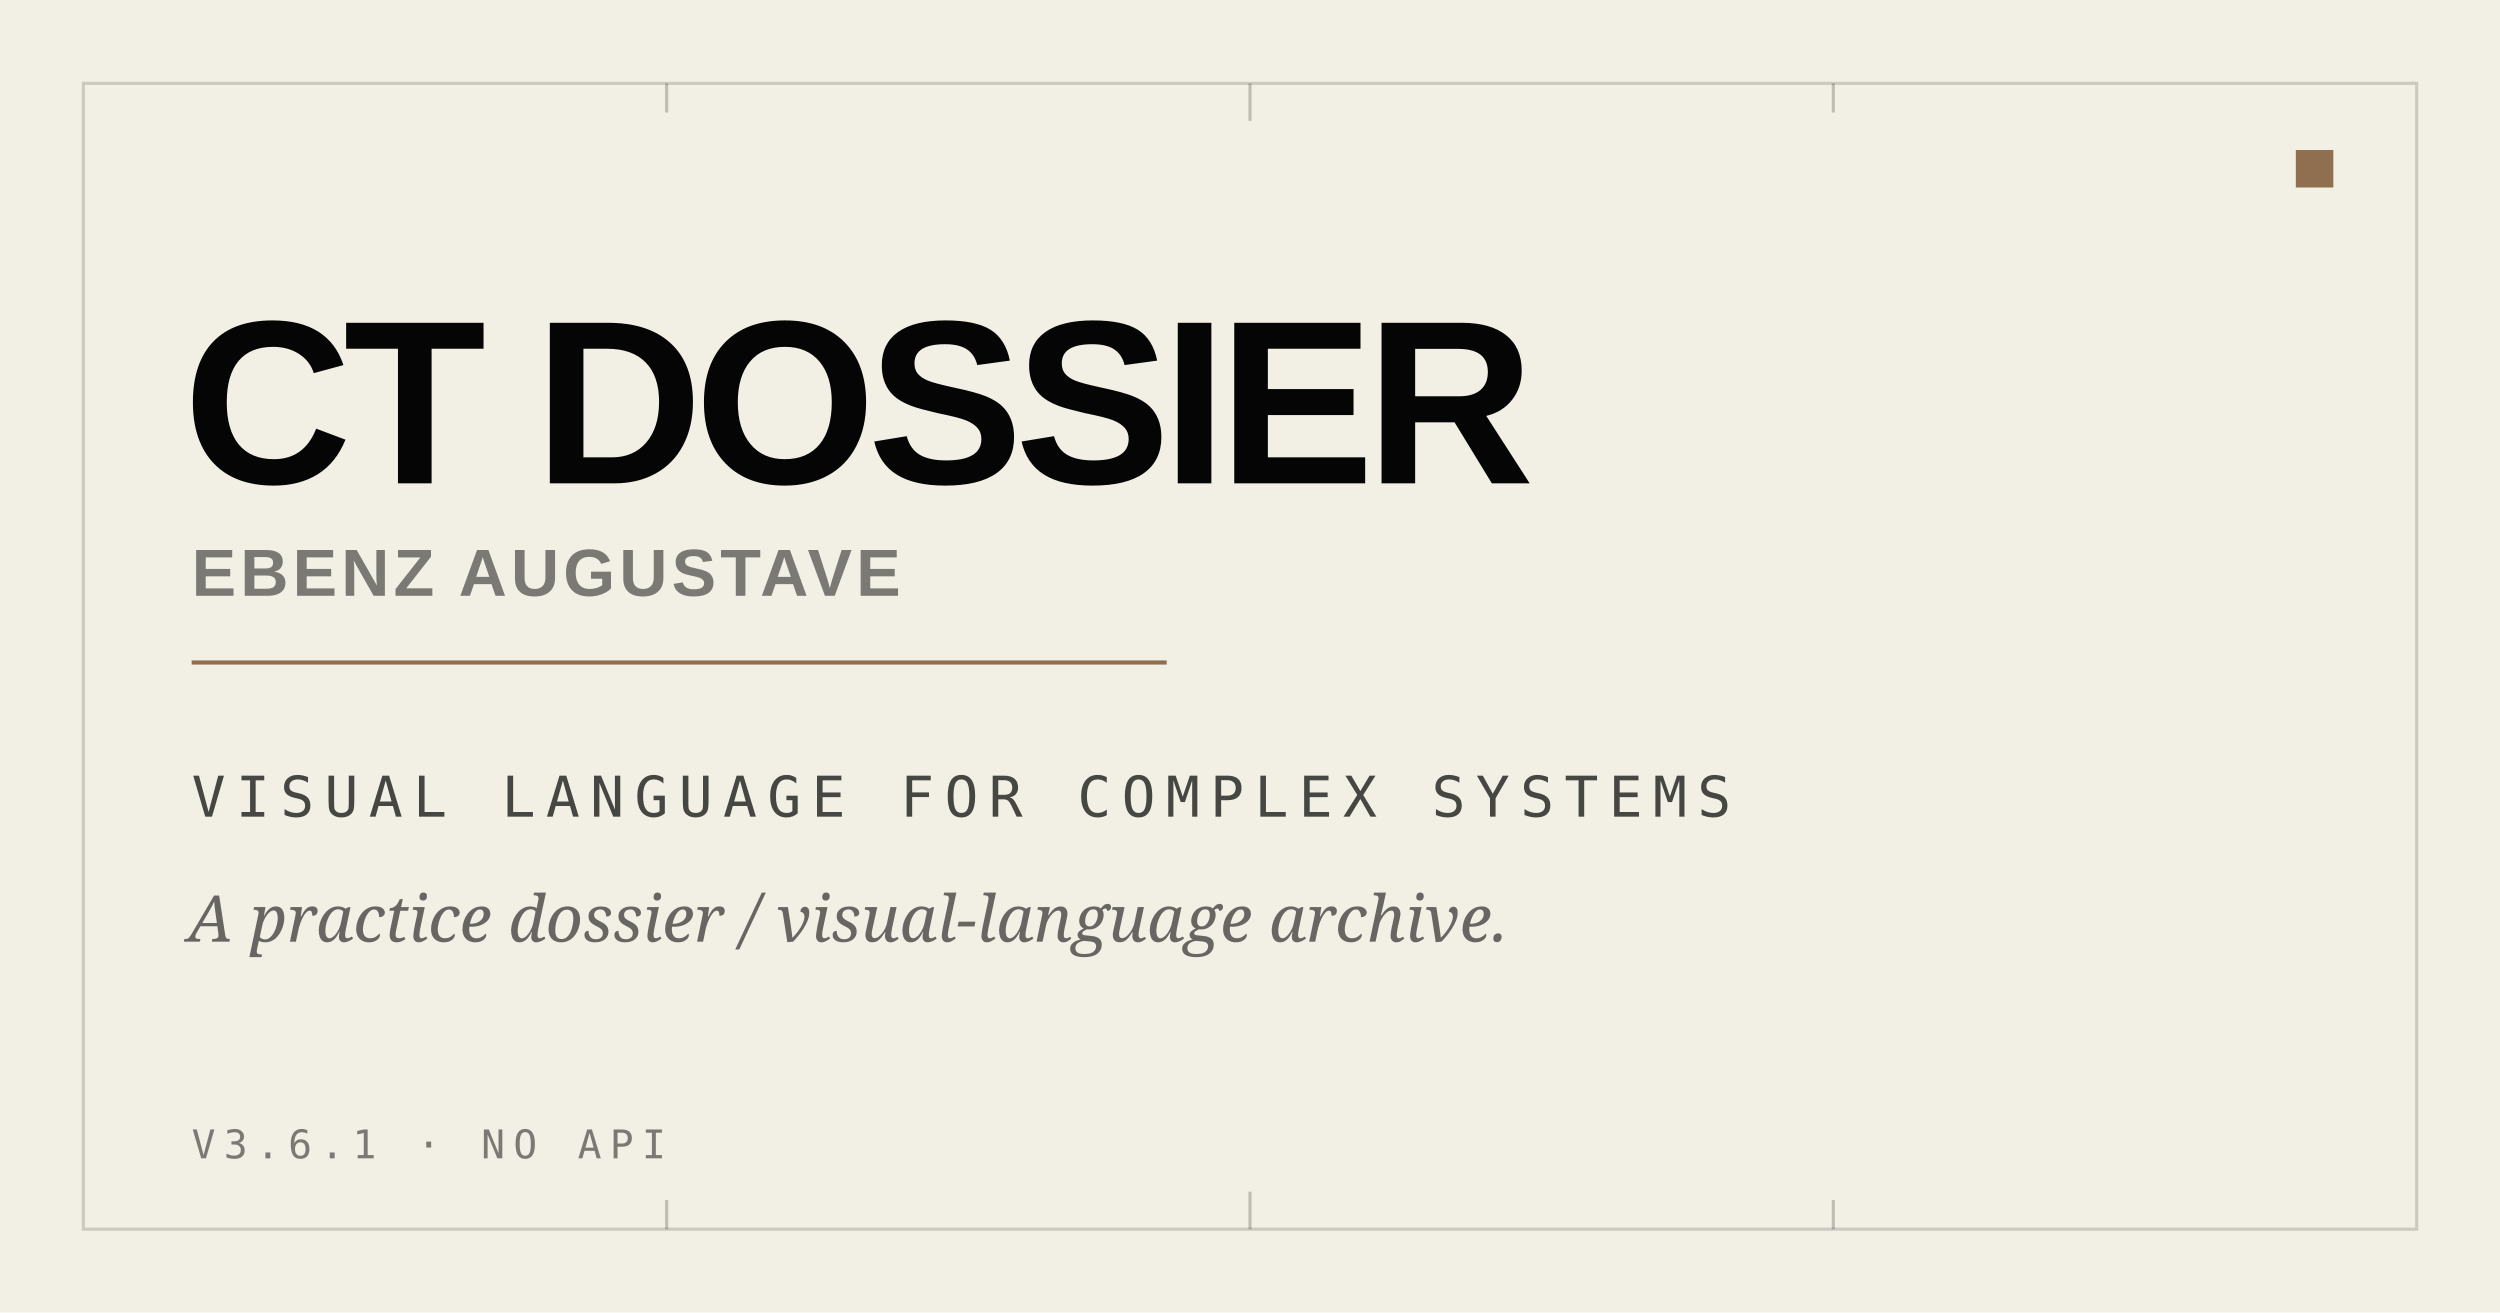
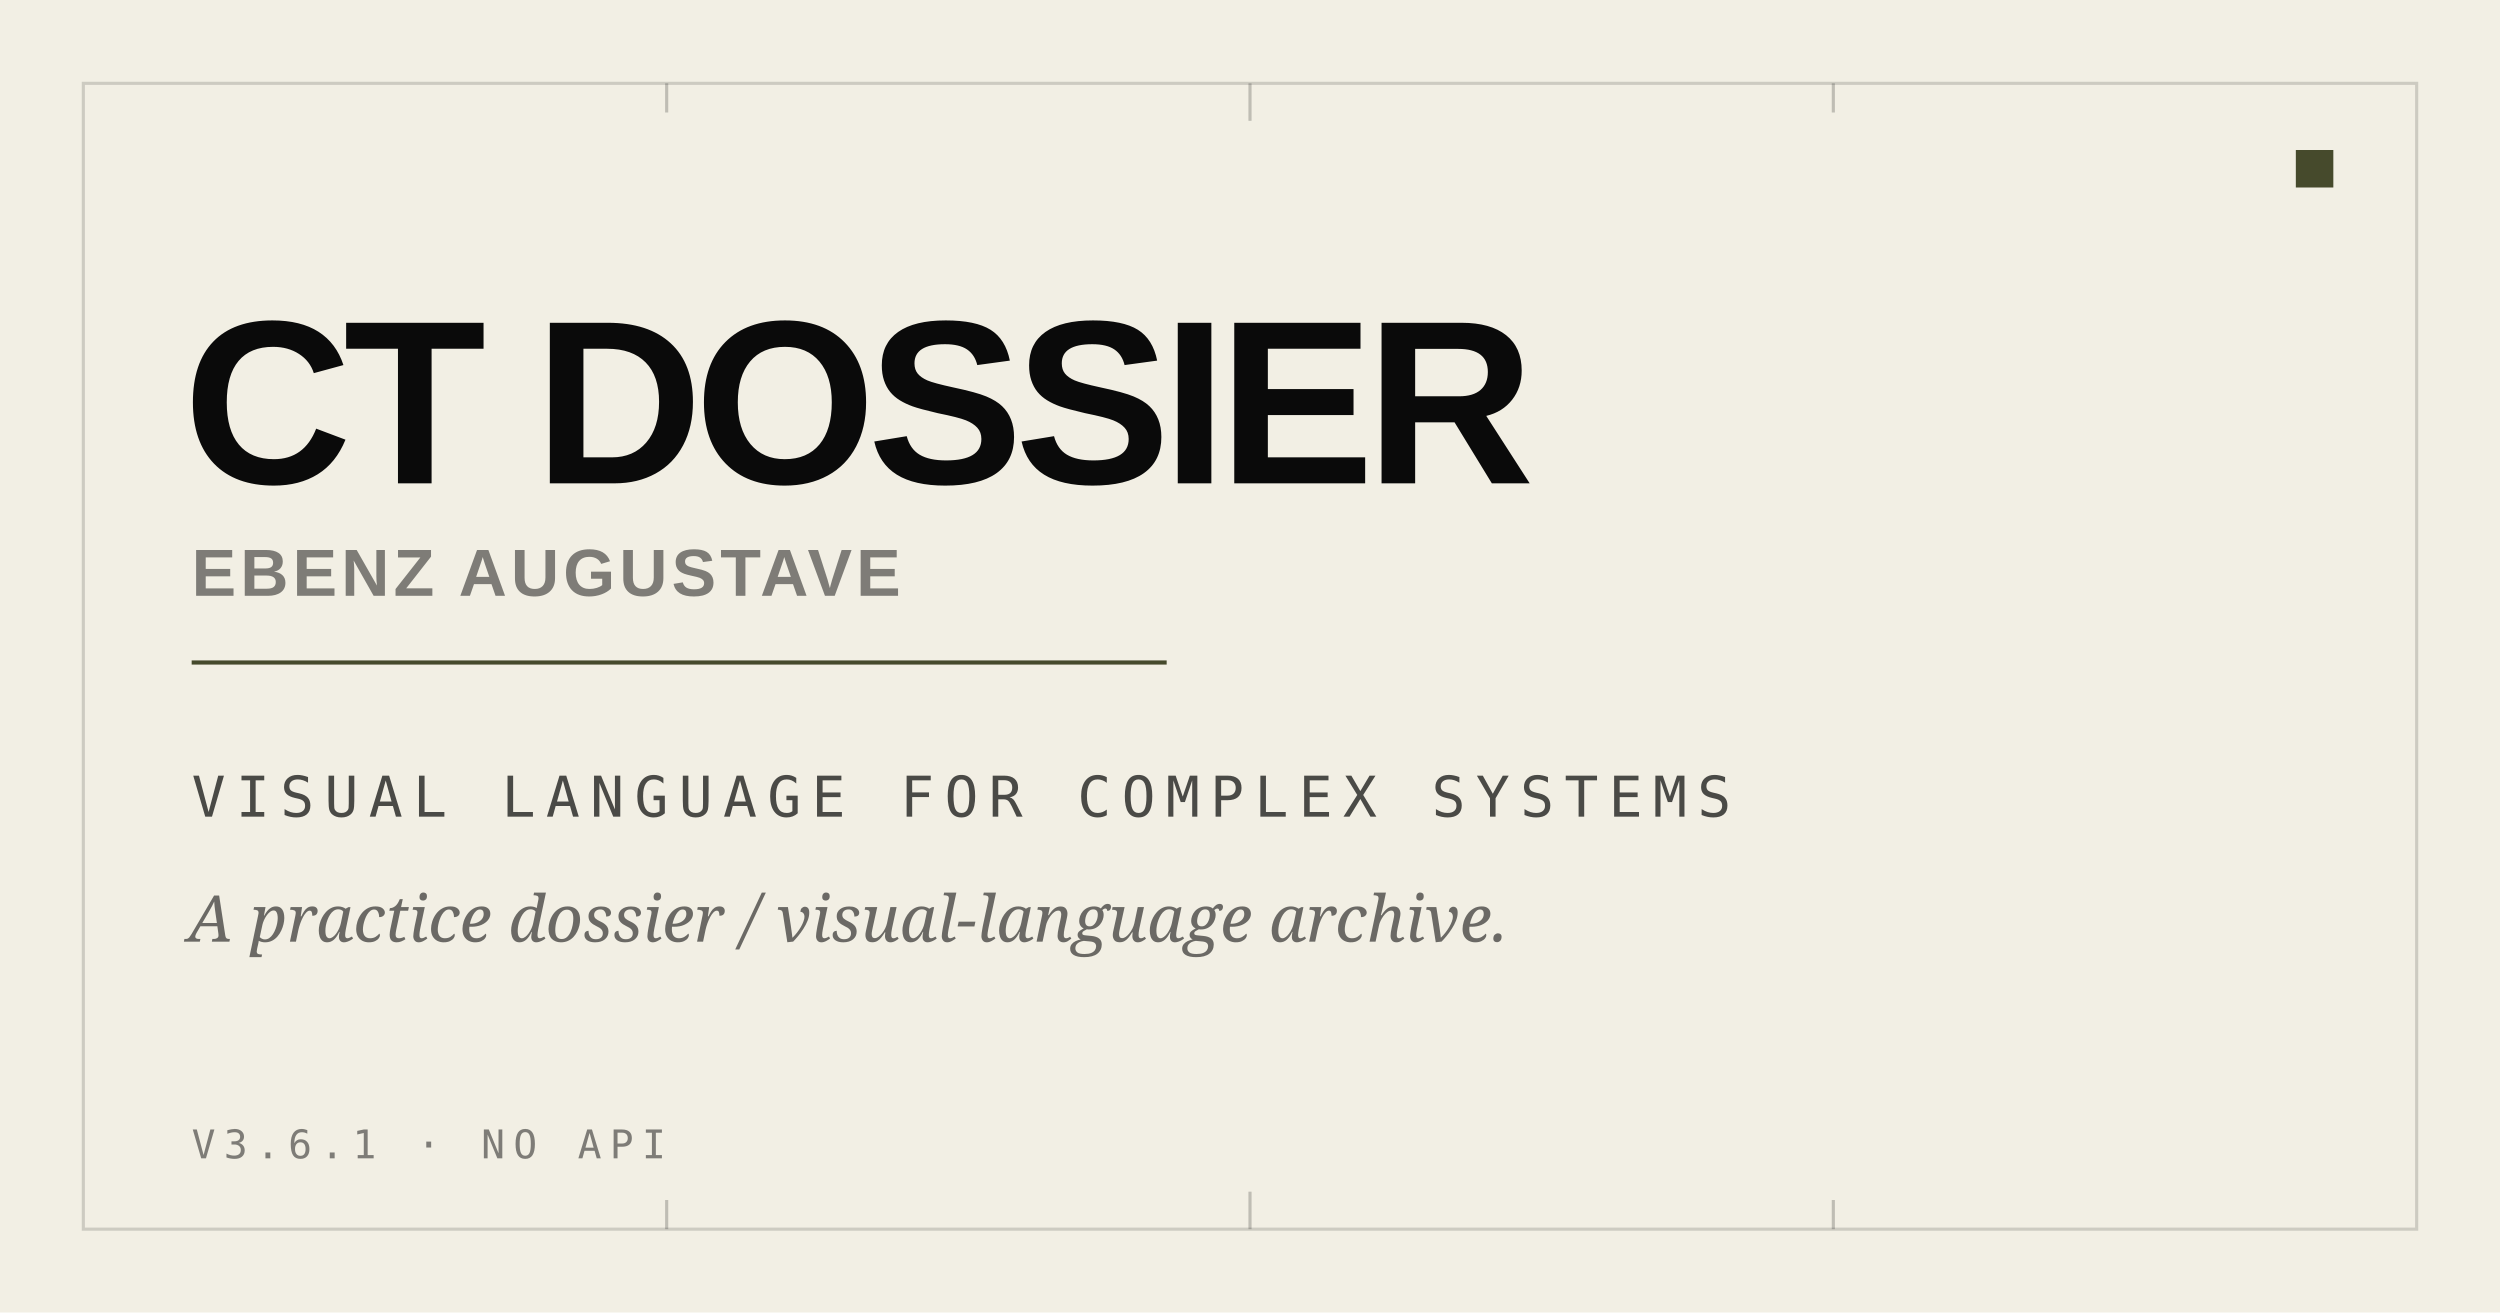
<svg xmlns="http://www.w3.org/2000/svg" width="1200" height="630" viewBox="0 0 1200 630">
  <rect width="1200" height="630" fill="#F2EFE4" />
-   <rect x="40" y="40" width="1120" height="550" fill="none" stroke="#050505" stroke-opacity="0.16" stroke-width="1.5" />
-   <g stroke="#050505" stroke-opacity="0.22" stroke-width="1.5">
+   <rect x="40" y="40" width="1120" height="550" fill="none" stroke="#0A0A0A" stroke-opacity="0.16" stroke-width="1.5" />
+   <g stroke="#0A0A0A" stroke-opacity="0.22" stroke-width="1.5">
    <line x1="320" y1="40" x2="320" y2="54" />
    <line x1="600" y1="40" x2="600" y2="58" />
    <line x1="880" y1="40" x2="880" y2="54" />
    <line x1="320" y1="576" x2="320" y2="590" />
    <line x1="600" y1="572" x2="600" y2="590" />
    <line x1="880" y1="576" x2="880" y2="590" />
  </g>
-   <rect x="1102" y="72" width="18" height="18" fill="#8F6F50" />
-   <text x="88" y="232" font-family="Helvetica Neue, Arial, sans-serif" font-weight="800" font-size="112" letter-spacing="-4" fill="#050505">CT DOSSIER</text>
-   <text x="92" y="286" font-family="Helvetica Neue, Arial, sans-serif" font-weight="700" font-size="32" letter-spacing="2" fill="#050505" fill-opacity="0.5">EBENZ AUGUSTAVE</text>
-   <line x1="92" y1="318" x2="560" y2="318" stroke="#8F6F50" stroke-width="2" />
-   <text x="92" y="392" font-family="Menlo, monospace" font-weight="400" font-size="27" letter-spacing="5" fill="#050505" fill-opacity="0.72">VISUAL LANGUAGE FOR COMPLEX SYSTEMS</text>
-   <text x="90" y="452" font-family="Georgia, serif" font-style="italic" font-size="31" fill="#050505" fill-opacity="0.58">A practice dossier / visual-language archive.</text>
-   <text x="92" y="556" font-family="Menlo, monospace" font-weight="400" font-size="19" letter-spacing="4" fill="#050505" fill-opacity="0.5">V3.6.1 · NO API</text>
+   <rect x="1102" y="72" width="18" height="18" fill="#464A2C" />
+   <text x="88" y="232" font-family="Helvetica Neue, Arial, sans-serif" font-weight="800" font-size="112" letter-spacing="-4" fill="#0A0A0A">CT DOSSIER</text>
+   <text x="92" y="286" font-family="Helvetica Neue, Arial, sans-serif" font-weight="700" font-size="32" letter-spacing="2" fill="#0A0A0A" fill-opacity="0.5">EBENZ AUGUSTAVE</text>
+   <line x1="92" y1="318" x2="560" y2="318" stroke="#464A2C" stroke-width="2" />
+   <text x="92" y="392" font-family="Menlo, monospace" font-weight="400" font-size="27" letter-spacing="5" fill="#0A0A0A" fill-opacity="0.72">VISUAL LANGUAGE FOR COMPLEX SYSTEMS</text>
+   <text x="90" y="452" font-family="Georgia, serif" font-style="italic" font-size="31" fill="#0A0A0A" fill-opacity="0.58">A practice dossier / visual-language archive.</text>
+   <text x="92" y="556" font-family="Menlo, monospace" font-weight="400" font-size="19" letter-spacing="4" fill="#0A0A0A" fill-opacity="0.5">V3.6.1 · NO API</text>
</svg>
